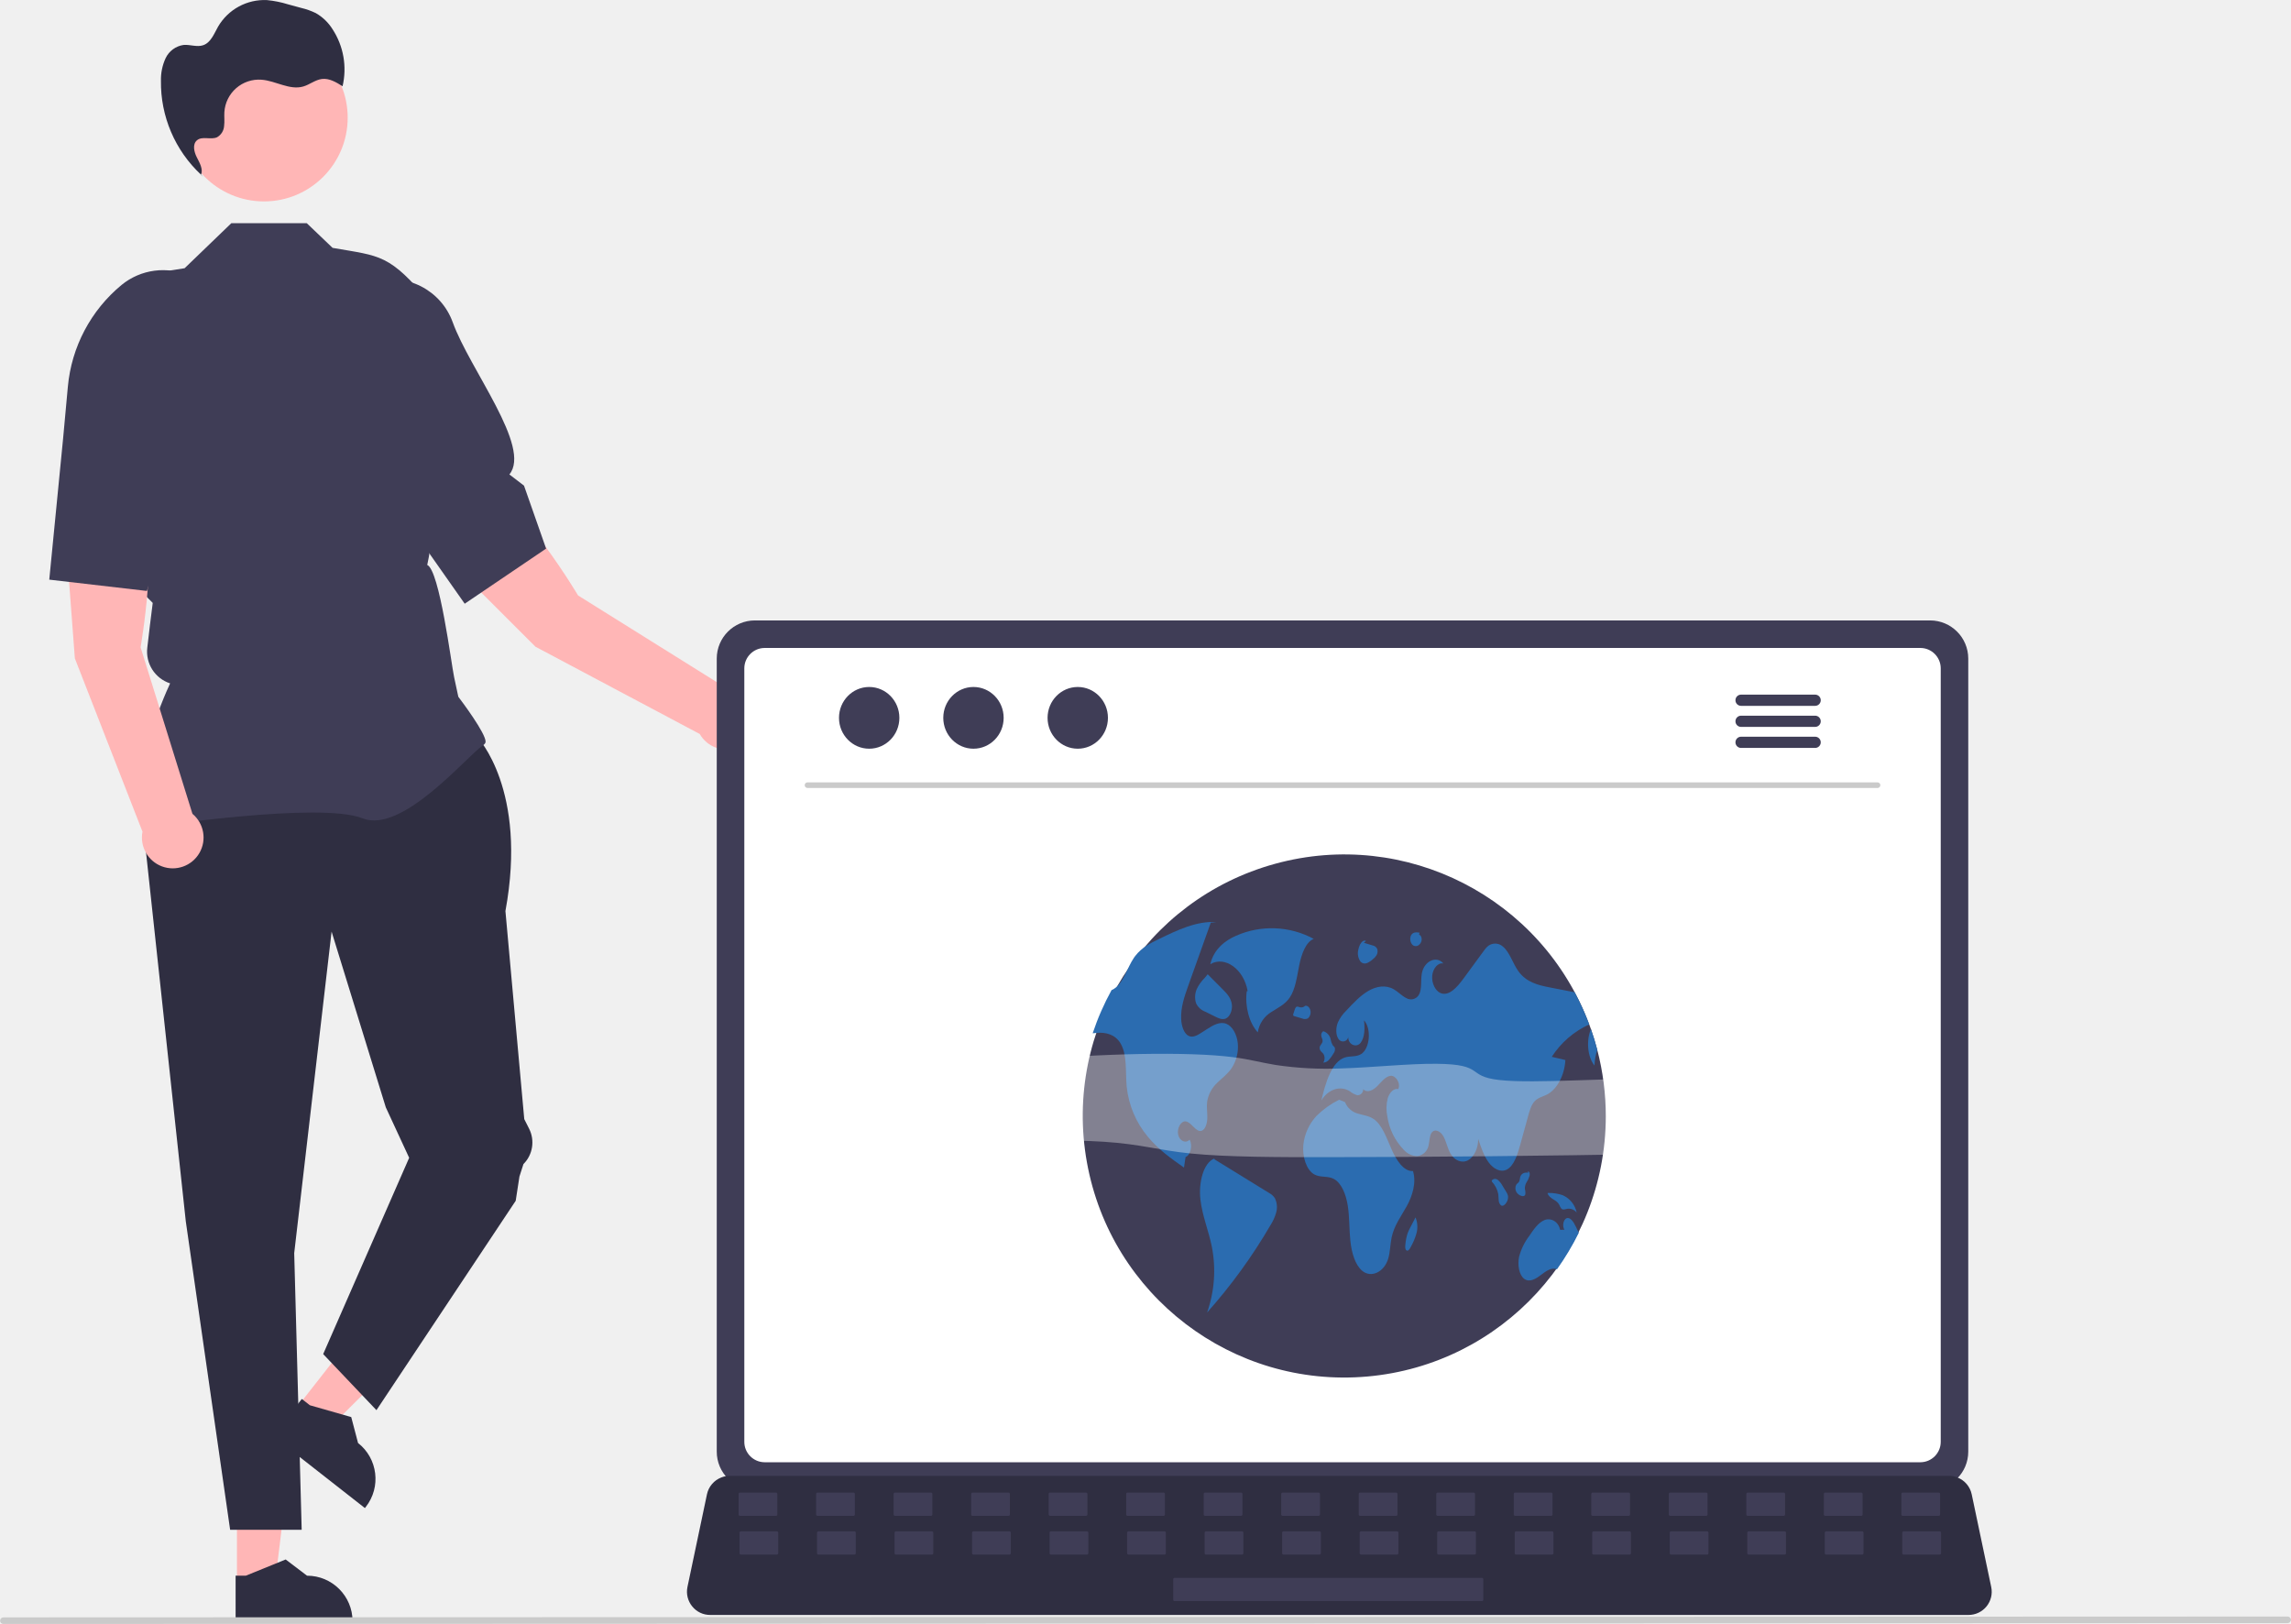
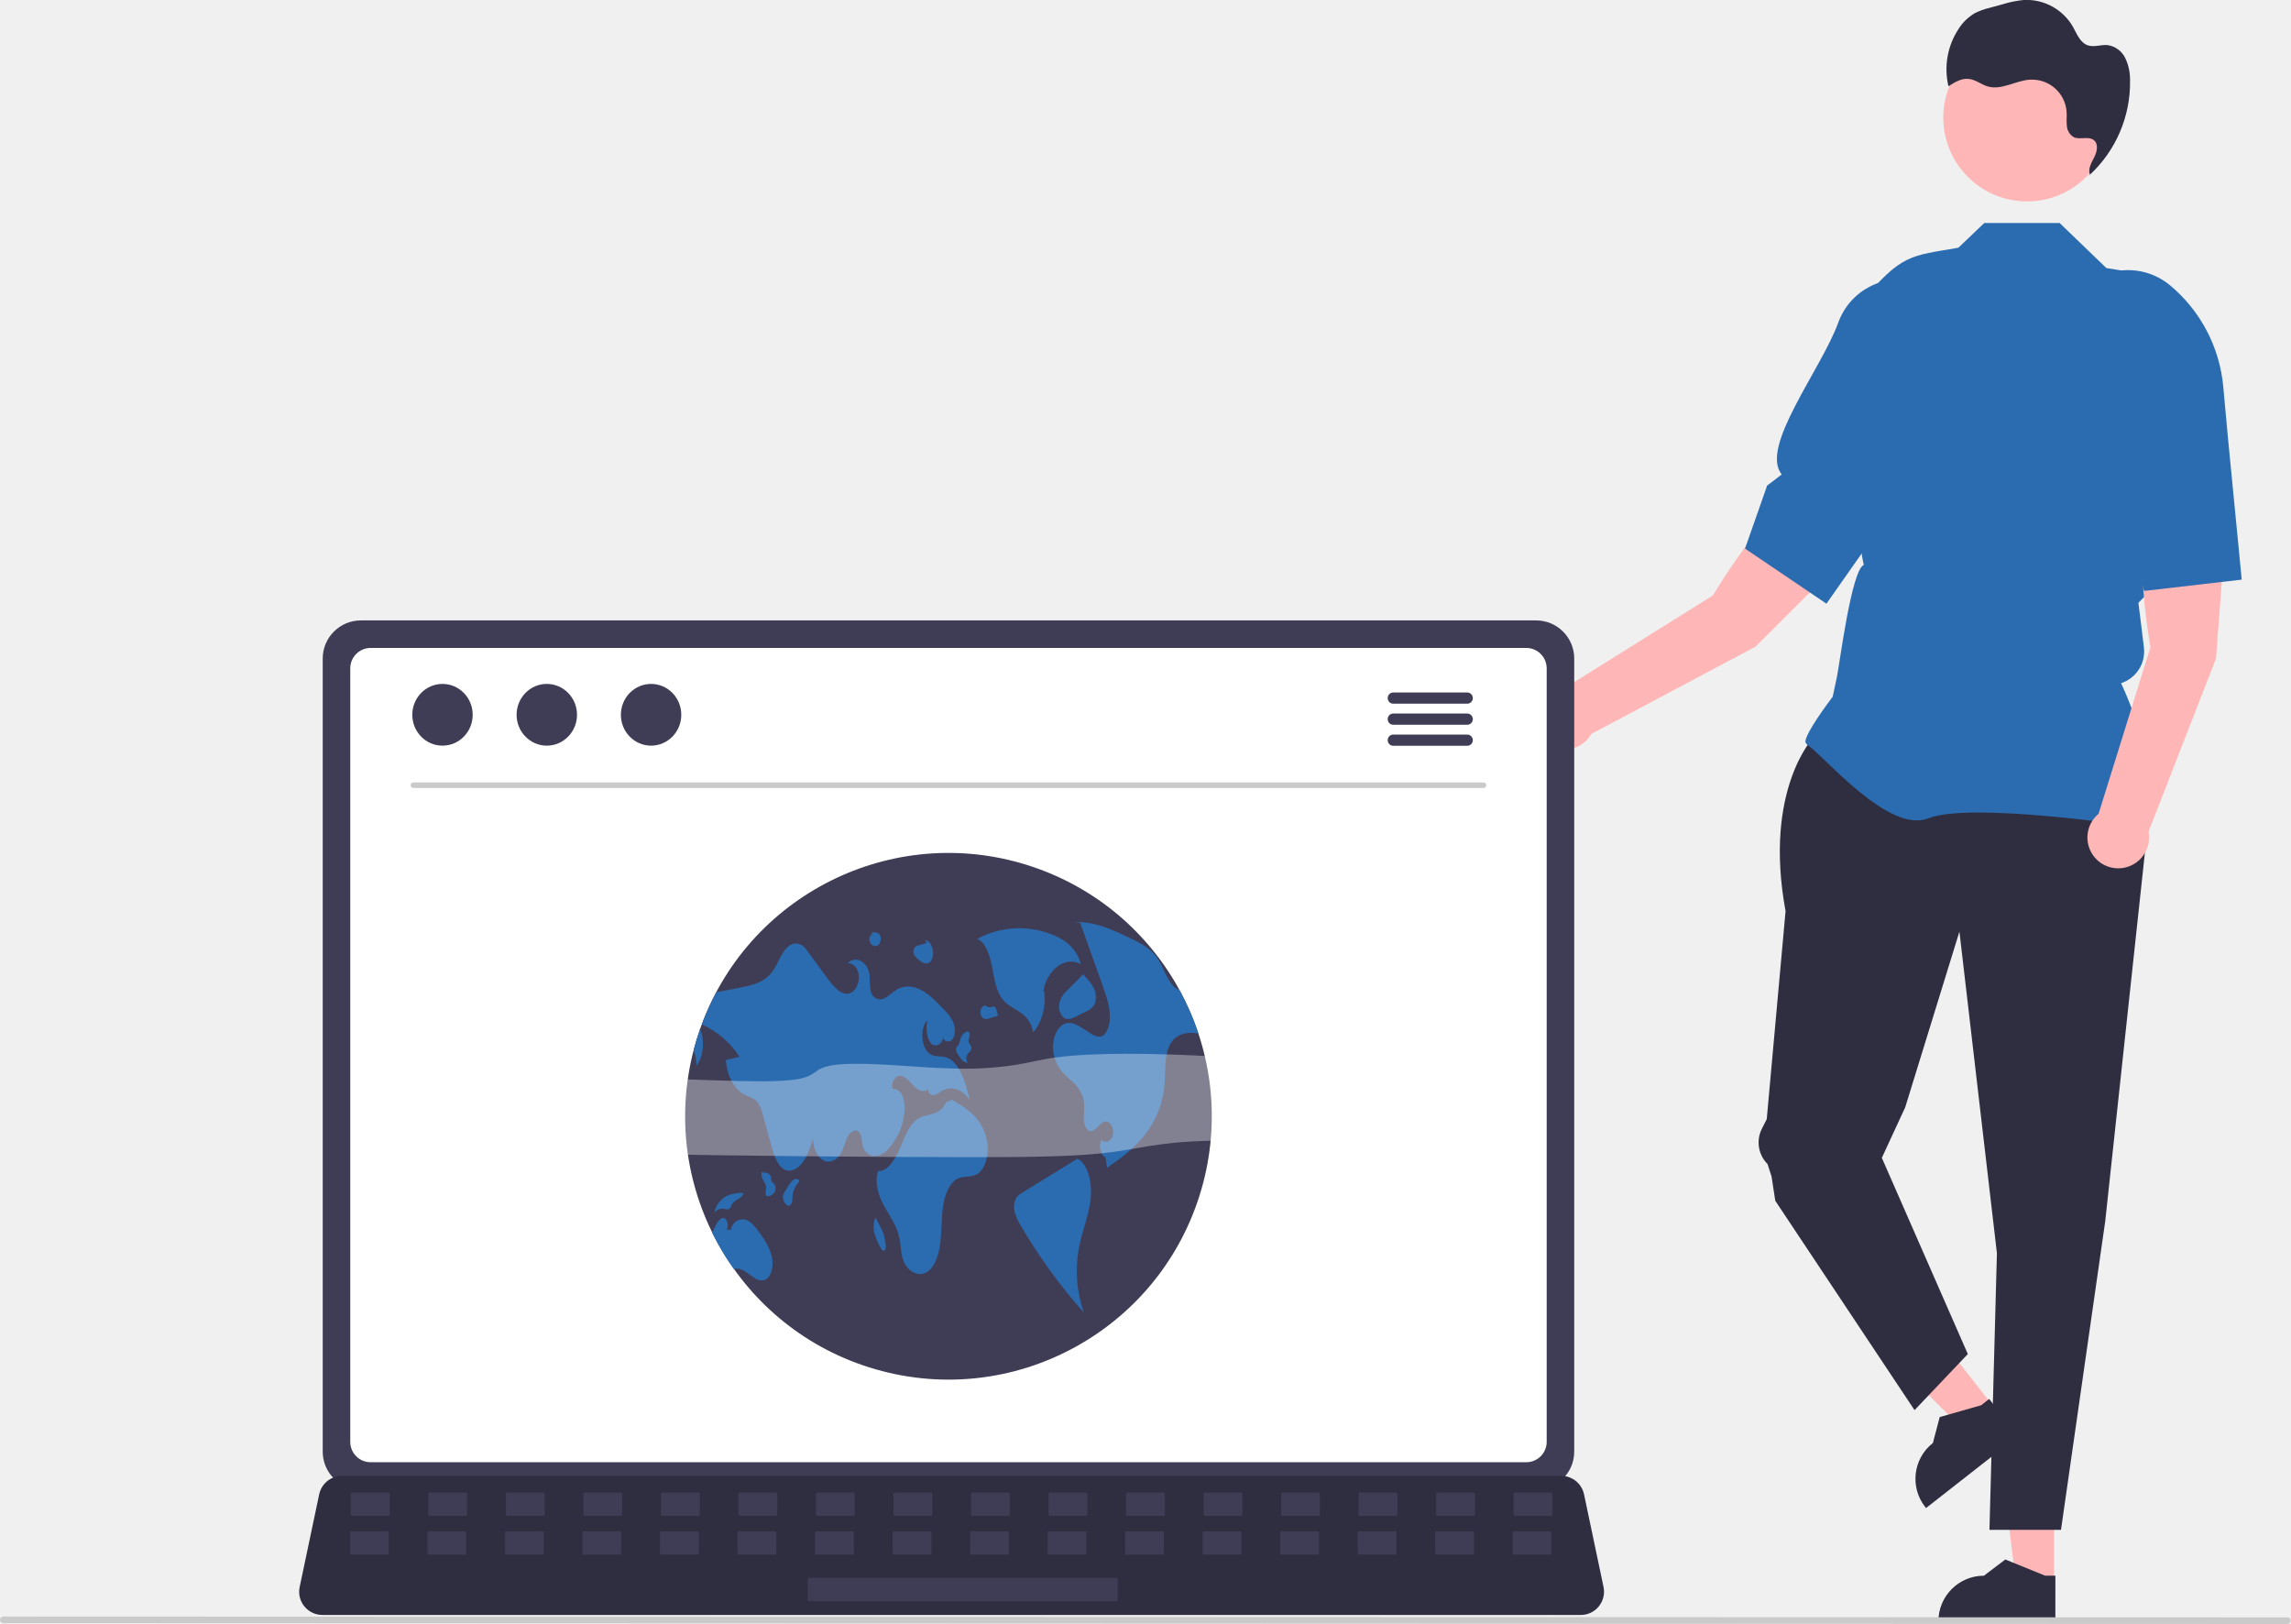
- <svg xmlns="http://www.w3.org/2000/svg" data-name="Layer 1" width="829.131" height="587.676" viewBox="0 0 829.131 587.676">
-   <polygon points="85.757 572.858 99.518 572.857 106.065 519.775 85.754 519.776 85.757 572.858" fill="#ffb6b6" />
-   <path d="M270.706,743.376l42.319-.002v-.535a16.473,16.473,0,0,0-16.472-16.472h-.001l-7.73-5.865-14.423,5.865-3.694 0Z" transform="translate(-185.4343 -156.1618)" fill="#2f2e41" />
-   <polygon points="107.98 508.635 118.814 517.121 156.702 479.371 140.712 466.846 107.98 508.635" fill="#ffb6b6" />
-   <path d="M284.179,675.8l33.316,26.096.33-.421a16.473,16.473,0,0,0-2.809-23.125l-.001-.001-2.469-9.384L297.575,664.689l-2.908-2.278Z" transform="translate(-185.4343 -156.1618)" fill="#2f2e41" />
-   <path d="M358.205,422.937s18.265,18.941,10.147,62.912l6.815,75.288,1.759,3.485a11.051,11.051,0,0,1-2.052,12.793l0,0-1.449,4.493-1.353,8.794-50.397,75.765-19.279-20.294,31.118-71.029L325.058,556.878l-19.618-63.588L291.911,609.642l2.706,100.118h-25.895L252.676,598.142,235.764,441.201l8.797-18.265Z" transform="translate(-185.4343 -156.1618)" fill="#2f2e41" />
-   <path d="M239.981,455.482l-.185-.259c-9.856-13.799,4.968-46.958,7.203-51.765h0a12.068,12.068,0,0,1-8.26-12.889l.964-8.193,1.005-8.036-7.197-7.197-.02-.179-4.142-36.242-6.022-24.072a52.848,52.848,0,0,1,15-51.216l13.921-2.21,16.918-16.301h27.282l9.354,8.937c17.463,3.063,20.463,2.063,35.463,20.063l-6.816,55.962-1.7,7.699.005,10.442,4.323,4.804a14.95,14.95,0,0,1,3.546,12.932l-.568,2.842h0c4.458,1.911,8.713,35.866,9.729,40.608l1.518,7.085c1.299,1.714,9.873,13.146,9.873,16.271,0,.469-.346.923-1.09,1.426-5.843,3.956-29.137,32.023-43.431,26.303-15.225-6.088-75.747,3.045-76.357,3.138Z" transform="translate(-185.4343 -156.1618)" fill="#3f3d56" />
-   <path d="M236.316,390.407s7.006-39.595-.052-54.485l-28,2,4.261,56.487,24.477,62.717a11.154,11.154,0,1,0,18.078-6.463Z" transform="translate(-185.4343 -156.1618)" fill="#ffb6b6" />
-   <path d="M208.264,314.922l1.733-18.871a54.107,54.107,0,0,1,19.403-36.752l0,0a23.687,23.687,0,0,1,24.787-3.272h0a23.631,23.631,0,0,1,12.205,29.866c-6.472,16.972-4.135,34.921-16.753,37.109l1.371,6.522-12.407,40.49-35.338-4.094Z" transform="translate(-185.4343 -156.1618)" fill="#3f3d56" />
-   <path d="M394.641,371.641s-20.509-34.586-35.571-41.272L339.147,350.145l40.067,40.044,59.456,31.584a11.154,11.154,0,1,0,9.491-16.689Z" transform="translate(-185.4343 -156.1618)" fill="#ffb6b6" />
-   <path d="M324.148,332.708l-10.993-15.437a54.107,54.107,0,0,1-9.258-40.515l0,0a23.687,23.687,0,0,1,16.658-18.645h0a23.631,23.631,0,0,1,28.729,14.683c6.162,17.087,28.639,45.17,20.499,55.058l5.293,4.051,7.999,22.787L353.616,374.632Z" transform="translate(-185.4343 -156.1618)" fill="#3f3d56" />
-   <circle cx="95.531" cy="42.587" r="30.299" fill="#ffb6b6" />
-   <path d="M258.977,220.105c-.264-.232-.514-.48-.773-.718-.009.024-.011.05-.021.074Z" transform="translate(-185.4343 -156.1618)" fill="#2f2e41" />
-   <path d="M305.795,166.753a17.182,17.182,0,0,0-6.067-5.85,25.38,25.38,0,0,0-5.304-1.879l-4.795-1.308a38.013,38.013,0,0,0-7.544-1.519,19.418,19.418,0,0,0-17.737,9.623c-1.449,2.57-2.611,5.772-5.407,6.712-2.255.758-4.714-.311-7.084-.104a8.53,8.53,0,0,0-6.476,4.77,18.38,18.38,0,0,0-1.699,8.141,45.619,45.619,0,0,0,14.522,34.048c.782-2.061-.506-4.287-1.524-6.259-1.03-1.995-1.667-4.777.059-6.214,1.92-1.599,4.996-.048,7.267-1.091a5.073,5.073,0,0,0,2.536-4.077c.22-1.657-.01-3.341.094-5.009a12.542,12.542,0,0,1,13.412-11.73c5.168.369,10.184,3.901,15.158,2.448,2.335-.682,4.326-2.418,6.741-2.711,2.674-.324,5.19,1.186,7.461,2.635A26.596,26.596,0,0,0,305.795,166.753Z" transform="translate(-185.4343 -156.1618)" fill="#2f2e41" />
-   <path d="M410.834,726.353l-7.71-12.39-1.54,7.08c-.27,1.24-.54,2.5-.79,3.75-2.19-1.87-4.52-3.6-6.8-5.26q-10.5-7.62-20.99-15.26l2.19,12.7c1.35,7.82,2.76,15.8,6.1,22.95.37.81.77,1.61,1.2,2.39h32.54a10.487,10.487,0,0,0,.54-2.24.775.775,0,0,0,.01-.15C416.094,735.073,413.414,730.503,410.834,726.353Z" transform="translate(-185.4343 -156.1618)" fill="#f0f0f0" />
-   <path d="M974.916,712.972l-13.985-22.474-2.793,12.842c-.49,2.249-.98,4.535-1.433,6.802-3.972-3.392-8.199-6.53-12.334-9.541q-19.046-13.822-38.074-27.68l3.972,23.036c2.449,14.185,5.007,28.659,11.065,41.628.671,1.469,1.397,2.921,2.177,4.335h59.024a19.024,19.024,0,0,0,.98-4.063,1.405,1.405,0,0,0,.018-.272C984.458,728.789,979.596,720.5,974.916,712.972Z" transform="translate(-185.4343 -156.1618)" fill="#f0f0f0" />
-   <path d="M1013.375,743.531l-826.75.307a1.191,1.191,0,0,1,0-2.381l826.75-.307a1.191,1.191,0,0,1,0,2.381Z" transform="translate(-185.4343 -156.1618)" fill="#cacaca" />
-   <path d="M444.832,394.459V681.483A13.806,13.806,0,0,0,458.627,695.278h425.34a13.806,13.806,0,0,0,13.795-13.795V394.459A13.812,13.812,0,0,0,883.967,380.68H458.627A13.812,13.812,0,0,0,444.832,394.459Z" transform="translate(-185.4343 -156.1618)" fill="#3f3d56" />
-   <path d="M454.81,398.031v279.912a7.385,7.385,0,0,0,7.373,7.373H880.426a7.385,7.385,0,0,0,7.373-7.373v-279.912a7.389,7.389,0,0,0-7.373-7.388H462.183A7.389,7.389,0,0,0,454.81,398.031Z" transform="translate(-185.4343 -156.1618)" fill="#fff" />
-   <path d="M435.937,737.461a8.272,8.272,0,0,0,6.509,3.114h455.439a8.381,8.381,0,0,0,8.192-10.1l-7.07-33.581a8.396,8.396,0,0,0-5.218-6.088,8.121,8.121,0,0,0-2.974-.561H449.487a8.12,8.12,0,0,0-2.974.561,8.395,8.395,0,0,0-5.218,6.088l-7.07,33.581A8.374,8.374,0,0,0,435.937,737.461Z" transform="translate(-185.4343 -156.1618)" fill="#2f2e41" />
-   <rect x="873.553" y="696.293" width="14.027" height="8.416" rx="0.488" transform="translate(1575.698 1244.84) rotate(-180)" fill="#3f3d56" />
-   <rect x="845.498" y="696.293" width="14.027" height="8.416" rx="0.488" transform="translate(1519.589 1244.84) rotate(-180)" fill="#3f3d56" />
-   <rect x="817.443" y="696.293" width="14.027" height="8.416" rx="0.488" transform="translate(1463.48 1244.84) rotate(-180)" fill="#3f3d56" />
-   <rect x="789.389" y="696.293" width="14.027" height="8.416" rx="0.488" transform="translate(1407.37 1244.84) rotate(-180)" fill="#3f3d56" />
-   <rect x="761.334" y="696.293" width="14.027" height="8.416" rx="0.488" transform="translate(1351.261 1244.84) rotate(-180)" fill="#3f3d56" />
-   <rect x="733.279" y="696.293" width="14.027" height="8.416" rx="0.488" transform="translate(1295.152 1244.84) rotate(-180)" fill="#3f3d56" />
-   <rect x="705.225" y="696.293" width="14.027" height="8.416" rx="0.488" transform="translate(1239.043 1244.84) rotate(-180)" fill="#3f3d56" />
-   <rect x="677.17" y="696.293" width="14.027" height="8.416" rx="0.488" transform="translate(1182.933 1244.84) rotate(-180)" fill="#3f3d56" />
-   <rect x="649.115" y="696.293" width="14.027" height="8.416" rx="0.488" transform="translate(1126.824 1244.84) rotate(-180)" fill="#3f3d56" />
-   <rect x="621.061" y="696.293" width="14.027" height="8.416" rx="0.488" transform="translate(1070.715 1244.84) rotate(-180)" fill="#3f3d56" />
-   <rect x="593.006" y="696.293" width="14.027" height="8.416" rx="0.488" transform="translate(1014.605 1244.84) rotate(-180)" fill="#3f3d56" />
-   <rect x="564.952" y="696.293" width="14.027" height="8.416" rx="0.488" transform="translate(958.4961 1244.84) rotate(-180)" fill="#3f3d56" />
-   <rect x="536.897" y="696.293" width="14.027" height="8.416" rx="0.488" transform="translate(902.3868 1244.84) rotate(-180)" fill="#3f3d56" />
-   <rect x="508.842" y="696.293" width="14.027" height="8.416" rx="0.488" transform="translate(846.2776 1244.84) rotate(-180)" fill="#3f3d56" />
-   <rect x="480.788" y="696.293" width="14.027" height="8.416" rx="0.488" transform="translate(790.1683 1244.84) rotate(-180)" fill="#3f3d56" />
-   <rect x="452.733" y="696.293" width="14.027" height="8.416" rx="0.488" transform="translate(734.059 1244.84) rotate(-180)" fill="#3f3d56" />
-   <rect x="873.884" y="710.32" width="14.027" height="8.416" rx="0.488" transform="translate(1576.361 1272.894) rotate(-180)" fill="#3f3d56" />
-   <rect x="845.829" y="710.32" width="14.027" height="8.416" rx="0.488" transform="translate(1520.252 1272.894) rotate(-180)" fill="#3f3d56" />
-   <rect x="817.775" y="710.32" width="14.027" height="8.416" rx="0.488" transform="translate(1464.143 1272.894) rotate(-180)" fill="#3f3d56" />
-   <rect x="789.72" y="710.32" width="14.027" height="8.416" rx="0.488" transform="translate(1408.033 1272.894) rotate(-180)" fill="#3f3d56" />
-   <rect x="761.666" y="710.32" width="14.027" height="8.416" rx="0.488" transform="translate(1351.924 1272.894) rotate(-180)" fill="#3f3d56" />
-   <rect x="733.611" y="710.32" width="14.027" height="8.416" rx="0.488" transform="translate(1295.815 1272.894) rotate(-180)" fill="#3f3d56" />
-   <rect x="705.556" y="710.32" width="14.027" height="8.416" rx="0.488" transform="translate(1239.706 1272.894) rotate(-180)" fill="#3f3d56" />
-   <rect x="677.502" y="710.32" width="14.027" height="8.416" rx="0.488" transform="translate(1183.596 1272.894) rotate(-180)" fill="#3f3d56" />
-   <rect x="649.447" y="710.32" width="14.027" height="8.416" rx="0.488" transform="translate(1127.487 1272.894) rotate(-180)" fill="#3f3d56" />
-   <rect x="621.392" y="710.32" width="14.027" height="8.416" rx="0.488" transform="translate(1071.378 1272.894) rotate(-180)" fill="#3f3d56" />
-   <rect x="593.338" y="710.32" width="14.027" height="8.416" rx="0.488" transform="translate(1015.268 1272.894) rotate(-180)" fill="#3f3d56" />
-   <rect x="565.283" y="710.32" width="14.027" height="8.416" rx="0.488" transform="translate(959.1591 1272.894) rotate(-180)" fill="#3f3d56" />
-   <rect x="537.228" y="710.32" width="14.027" height="8.416" rx="0.488" transform="translate(903.0498 1272.894) rotate(-180)" fill="#3f3d56" />
-   <rect x="509.174" y="710.32" width="14.027" height="8.416" rx="0.488" transform="translate(846.9406 1272.894) rotate(-180)" fill="#3f3d56" />
-   <rect x="481.119" y="710.32" width="14.027" height="8.416" rx="0.488" transform="translate(790.8313 1272.894) rotate(-180)" fill="#3f3d56" />
-   <rect x="453.065" y="710.32" width="14.027" height="8.416" rx="0.488" transform="translate(734.722 1272.894) rotate(-180)" fill="#3f3d56" />
-   <rect x="610.031" y="727.153" width="112.219" height="8.416" rx="0.488" transform="translate(1146.845 1306.56) rotate(-180)" fill="#3f3d56" />
-   <path d="M766.585,560.202a94.642,94.642,0,1,1-5.992-33.327c.206.556.408,1.112.603,1.673v.005q1.31,3.7,2.308,7.538A95.286,95.286,0,0,1,766.585,560.202Z" transform="translate(-185.4343 -156.1618)" fill="#3f3d56" />
-   <path d="M660.88,495.918a31.968,31.968,0,0,0-28.065-1.148c-3.924,1.708-8.056,4.771-9.365,10.303,5.294-3.124,12.148,1.812,13.51,9.732l-.318.088c-.72,5.485.887,11.457,3.997,14.859a10.451,10.451,0,0,1,5.016-7.44c2.285-1.502,4.813-2.593,6.557-5.175,2.068-3.061,2.593-7.534,3.414-11.615S658.005,497.055,660.88,495.918Z" transform="translate(-185.4343 -156.1618)" fill="#2b6cb0" />
-   <path d="M631.245,542.596c-1.466,2.202-3.425,3.584-5.182,5.304a11.93,11.93,0,0,0-3.769,7.045c-.222,1.916.122,3.864.074,5.802-.048,1.937-.693,4.118-2.011,4.6-2.08.752-3.668-3.112-5.807-3.382-1.699-.212-3.229,2.461-2.737,4.78s2.805,3.345,4.134,1.831c1.202,2.017.355,5.675-1.45,6.294-.191,1.27-.381,2.536-.566,3.806-4.563-3.192-9.173-6.437-13.053-11.111a33.725,33.725,0,0,1-7.686-18.167c-.503-5.373.243-11.518-2.223-15.652-1.974-3.308-5.362-4.039-8.411-3.832-.556.037-1.117.101-1.673.169a94.237,94.237,0,0,1,6.823-15.615,6.685,6.685,0,0,0,1.71-1.064c2.837-2.408,4.097-7.284,6.4-10.655q.222-.326.461-.635c2.356-3.075,5.51-4.658,8.559-6.13,6.749-3.277,13.694-6.595,20.819-6.14l-2.027.196q-3.549,9.941-7.104,19.882-.54,1.524-1.09,3.054c-1.345,3.769-2.731,7.781-2.525,12,.122,2.498.99,5.166,2.641,6.024,1.54.794,3.224-.18,4.711-1.143.63-.402,1.255-.805,1.884-1.212,2.26-1.456,4.764-2.948,7.151-1.974,2.186.889,3.801,3.859,4.108,7.061A14.117,14.117,0,0,1,631.245,542.596Z" transform="translate(-185.4343 -156.1618)" fill="#2b6cb0" />
-   <path d="M644.688,587.842q-9.902-6.097-19.804-12.193l.112-.289c-4.104,1.563-5.808,8.859-5.13,14.825s2.978,11.3,4.14,17.113a45.425,45.425,0,0,1-1.713,23.835A195.205,195.205,0,0,0,645.224,599.536a16.905,16.905,0,0,0,2.074-4.599,7.317,7.317,0,0,0-.485-5.204A5.794,5.794,0,0,0,644.688,587.842Z" transform="translate(-185.4343 -156.1618)" fill="#2b6cb0" />
-   <path d="M618.634,513.897a7.299,7.299,0,0,0-.335,5.308,5.884,5.884,0,0,0,3.287,3.045l3.648,1.808c1.213.601,2.521,1.209,3.758.714,1.492-.597,2.527-2.936,2.259-5.107-.285-2.311-1.741-3.9-3.088-5.254q-2.828-2.841-5.655-5.683l-1.062,1.301A14.189,14.189,0,0,0,618.634,513.897Z" transform="translate(-185.4343 -156.1618)" fill="#2b6cb0" />
-   <path d="M747.031,538.6q2.461.58,4.923,1.159c-.286,5.542-3.033,10.671-6.717,12.529-1.535.773-3.245,1.059-4.515,2.504-1.149,1.313-1.731,3.356-2.266,5.309q-1.405,5.113-2.811,10.227c-1.006,3.674-2.297,7.755-4.912,9.078-2.244,1.138-4.812-.254-6.537-2.589-1.726-2.334-2.779-5.473-3.801-8.533.064,3.335-1.487,6.606-3.684,7.765-2.202,1.159-4.881.111-6.352-2.477-1.059-1.858-1.498-4.309-2.536-6.193-1.037-1.884-3.213-2.964-4.346-1.196-.746,1.175-.651,2.975-1.022,4.468a4.851,4.851,0,0,1-4.055,3.901,6.761,6.761,0,0,1-4.854-2.218,21.988,21.988,0,0,1-6.029-12.159,14.505,14.505,0,0,1,.169-6.648c.651-2.059,2.223-3.647,3.785-3.255,1.027-2.17-1-5.05-2.827-4.796-1.832.254-3.266,2.218-4.769,3.727-1.498,1.509-3.594,2.604-5.103,1.106a2.07,2.07,0,0,1-2.101,2.197,7.506,7.506,0,0,1-2.737-1.45c-3.457-2.154-7.845-.725-10.301,3.351,1.535-6.532,3.785-14.027,8.501-15.562,1.927-.63,4.028-.111,5.849-1.202,3.224-1.932,3.875-9.232,1.09-12.243.355,2.848.286,6.172-1.217,8.12-1.503,1.948-4.658.677-4.468-2.202a1.929,1.929,0,0,1-3.589.762c-1-1.524-.916-4.018-.206-5.838a13.752,13.752,0,0,1,3.086-4.383c2.514-2.694,5.066-5.42,7.977-7.114,2.917-1.694,6.283-2.265,9.205-.582,1.54.889,2.896,2.371,4.468,3.155a3.311,3.311,0,0,0,4.611-1.154c1.17-2.054.619-5.103,1.053-7.67.778-4.536,5.314-6.659,7.829-3.663-1.879-.482-3.822,1.742-4.055,4.436-.238,2.694,1.122,5.415,2.943,6.23,3.06,1.355,6.056-2.054,8.369-5.209q3.621-4.955,7.252-9.904a11.969,11.969,0,0,1,1.297-1.577,4.173,4.173,0,0,1,5.701-.116c2.446,1.996,3.594,6.087,5.6,8.903,2.911,4.092,7.268,5.087,11.322,5.881q4.534.881,9.073,1.773a94.005,94.005,0,0,1,5.267,11.63A31.875,31.875,0,0,0,747.031,538.6Z" transform="translate(-185.4343 -156.1618)" fill="#2b6cb0" />
-   <path d="M763.504,536.091a19.079,19.079,0,0,0-1.006,5.669c-2.594-3.165-3.007-9.099-1.302-13.207Q762.506,532.253,763.504,536.091Z" transform="translate(-185.4343 -156.1618)" fill="#2b6cb0" />
-   <path d="M756.803,602.289a94.895,94.895,0,0,1-7.887,13.196c-1.906-.815-3.954.64-5.738,2.006-1.863,1.429-4.102,2.821-6.013,1.519-1.953-1.334-2.583-5.066-1.964-8.025a21.382,21.382,0,0,1,3.663-7.538c1.588-2.371,3.287-4.833,5.494-5.754,2.213-.921,5.055.381,5.701,3.525l1.567-.053c-.879-1.207-.418-3.705.762-4.145,1.36-.513,2.541,1.355,3.345,3.007C756.093,600.775,756.459,601.527,756.803,602.289Z" transform="translate(-185.4343 -156.1618)" fill="#2b6cb0" />
-   <path d="M696.794,579.931c-3.368.212-6.035-3.934-7.808-8.013s-3.39-8.743-6.429-10.819c-1.736-1.186-3.716-1.349-5.599-1.924a6.933,6.933,0,0,1-4.755-4.186l-2.136-.863a32.084,32.084,0,0,0-8.111,5.783,18.128,18.128,0,0,0-4.833,10.566c-.408,4.276,1.099,9.044,3.915,10.651,2.225,1.269,4.815.469,7.069,1.631,2.816,1.452,4.487,5.669,5.12,9.833s.472,8.491.925,12.703,1.701,8.593,4.283,10.751c3.231,2.701,7.973.457,9.423-4.46.711-2.411.687-5.132,1.219-7.636.937-4.408,3.464-7.679,5.469-11.295S698.128,584.127,696.794,579.931Z" transform="translate(-185.4343 -156.1618)" fill="#2b6cb0" />
-   <path d="M663.516,536.614a8.989,8.989,0,0,1,.877.931,3.059,3.059,0,0,1-.054,3.159,2.939,2.939,0,0,0,2.104-1.07,13.528,13.528,0,0,0,1.614-2.273,2.477,2.477,0,0,0,.476-1.983c-.159-.454-.535-.648-.799-.989a6.722,6.722,0,0,1-.738-2.144,3.866,3.866,0,0,0-2.802-2.953l.169.032a1.601,1.601,0,0,0-.75,1.705c.102.661.527,1.209.484,1.883-.061.969-1.029,1.423-1.089,2.392A1.849,1.849,0,0,0,663.516,536.614Z" transform="translate(-185.4343 -156.1618)" fill="#2b6cb0" />
-   <path d="M657.745,520.152l.015-.003a2.697,2.697,0,0,0,.287-.306Z" transform="translate(-185.4343 -156.1618)" fill="#2b6cb0" />
-   <path d="M658.755,524.699a2.937,2.937,0,0,0,.914-2.911c-.245-1.102-1.111-1.842-1.909-1.639a1.946,1.946,0,0,1-1.809.533c-.494-.127-1.036-.455-1.464-.082a2.217,2.217,0,0,0-.499.974q-.238.73-.476,1.46a.921.921,0,0,0-.056.553.469.469,0,0,0,.359.286q1.427.421,2.853.841A2.458,2.458,0,0,0,658.755,524.699Z" transform="translate(-185.4343 -156.1618)" fill="#2b6cb0" />
-   <path d="M730.555,587.478q-.659-1.08-1.319-2.159a7.214,7.214,0,0,0-1.738-2.182,1.54,1.54,0,0,0-2.192.22l.054.411a9.285,9.285,0,0,1,2.317,4.52c.1.736.065,1.497.153,2.236a2.607,2.607,0,0,0,.815,1.823c.692.462,1.505-.219,1.998-1.051a3.62,3.62,0,0,0,.561-2.305A4.041,4.041,0,0,0,730.555,587.478Z" transform="translate(-185.4343 -156.1618)" fill="#2b6cb0" />
-   <path d="M737.452,588.414a4.984,4.984,0,0,0-.161-2.01,4.411,4.411,0,0,1,.671-2.501,8.13,8.13,0,0,0,1.046-2.293,1.918,1.918,0,0,0-.05-1.123c-.146-.327-.498-.476-.7-.217l.433.279a3.94,3.94,0,0,0-1.756.085,2.173,2.173,0,0,0-1.331,1.5,9.282,9.282,0,0,1-.349,1.556c-.258.53-.758.707-1.072,1.173a2.804,2.804,0,0,0,.044,2.663,3.109,3.109,0,0,0,1.759,1.383C736.514,589.099,737.21,589.109,737.452,588.414Z" transform="translate(-185.4343 -156.1618)" fill="#2b6cb0" />
-   <path d="M749.734,592.12a6.042,6.042,0,0,0,.761,1.397c.588.592,1.387.228,2.1.084a3.632,3.632,0,0,1,3.455,1.386,8.793,8.793,0,0,0-5.057-6.31,14.857,14.857,0,0,0-5.201-.813l-.302.077C746.259,590.182,748.676,590.131,749.734,592.12Z" transform="translate(-185.4343 -156.1618)" fill="#2b6cb0" />
-   <path d="M697.716,596.702l.004.01.088-.169Z" transform="translate(-185.4343 -156.1618)" fill="#2b6cb0" />
-   <path d="M695.852,600.309a16.555,16.555,0,0,0-1.045,2.296,19.986,19.986,0,0,0-.758,3.929c-.095.757-.124,1.724.351,2.093a.673.673,0,0,0,.88-.12,3.482,3.482,0,0,0,.638-.949,21.852,21.852,0,0,0,2.154-5.113,8.897,8.897,0,0,0-.353-5.734Q696.786,598.511,695.852,600.309Z" transform="translate(-185.4343 -156.1618)" fill="#2b6cb0" />
-   <path d="M677.878,504.227a2.121,2.121,0,0,0,2.286.446,7.548,7.548,0,0,0,2.151-1.421,5.061,5.061,0,0,0,1.304-1.422,2.885,2.885,0,0,0,.267-2.198,2.232,2.232,0,0,0-1.701-1.346q-1.583-.47-3.167-.939l.764-.688c-.786-.422-1.655.361-2.146,1.33a7.159,7.159,0,0,0-.651,2.005A5.148,5.148,0,0,0,677.878,504.227Z" transform="translate(-185.4343 -156.1618)" fill="#2b6cb0" />
-   <path d="M696.516,497.97a1.744,1.744,0,0,0,2.377.193,2.657,2.657,0,0,0,1.051-1.893c.075-.83-.336-1.753-.922-1.825l.134-.777c-1.13-.204-2.52-.245-3.125,1.127A3.221,3.221,0,0,0,696.516,497.97Z" transform="translate(-185.4343 -156.1618)" fill="#2b6cb0" />
-   <path d="M864.966,441.316H477.643a1.016,1.016,0,0,1,0-2.031H864.966a1.016,1.016,0,0,1,0,2.031Z" transform="translate(-185.4343 -156.1618)" fill="#cacaca" />
-   <ellipse cx="314.564" cy="259.771" rx="10.925" ry="11.169" fill="#3f3d56" />
-   <ellipse cx="352.306" cy="259.771" rx="10.925" ry="11.169" fill="#3f3d56" />
-   <ellipse cx="390.048" cy="259.771" rx="10.925" ry="11.169" fill="#3f3d56" />
-   <path d="M842.349,407.532h-26.81a2.03,2.03,0,0,0,0,4.06h26.81a2.03,2.03,0,0,0,0-4.06Z" transform="translate(-185.4343 -156.1618)" fill="#3f3d56" />
-   <path d="M842.349,415.152h-26.81a2.03,2.03,0,0,0,0,4.06h26.81a2.03,2.03,0,0,0,0-4.06Z" transform="translate(-185.4343 -156.1618)" fill="#3f3d56" />
-   <path d="M842.349,422.762h-26.81a2.03,2.03,0,0,0,0,4.06h26.81a2.03,2.03,0,0,0,0-4.06Z" transform="translate(-185.4343 -156.1618)" fill="#3f3d56" />
-   <g opacity="0.35">
-     <path d="M875.228,564.896c6.234-2.718-6.409-4.3-20.752-4.821s-31.695-.491-40.861-1.971c-8.865-1.431-8.212-3.976-8.958-6.281s-4.154-4.67-17.987-5.182c-17.238-.639-45.664,1.82-58.677.344-12.143-1.377-4.925-5.697-22.632-5.863-10.111-.094-23.137,1.33-34.388,1.674a125.358,125.358,0,0,1-23.861-1.244c-5.484-.898-9.303-2.037-15.475-2.831-16.203-2.083-47.905-1.383-76.199,1.287s-52.548,7.046-66.227,11.381S471.754,559.99,474.941,563.609c2.035,2.311,7.241,4.472,19.87,5.4,23.623,1.737,65.68-1.253,90.09.327,13.605.881,19.64,3.064,31.577,4.259,12.824,1.284,31.597,1.352,50.042,1.321,38.404-.063,77.79-.458,117.953-1.182,16.775-.302,34.352-.695,52.202-2.136s36.056-4.219,39.822-6.825" transform="translate(-185.4343 -156.1618)" fill="#fff" />
+ <svg xmlns="http://www.w3.org/2000/svg" id="Capa_1" data-name="Capa 1" viewBox="0 0 829.12 587.66">
+   <defs>
+     <style>.cls-1{fill:#ffb6b6;}.cls-2{fill:#2f2e41;}.cls-3{fill:#2b6cb0;}.cls-4{fill:#f0f0f0;}.cls-5{fill:#cacaca;}.cls-6{fill:#3f3d56;}.cls-7{fill:#fff;}.cls-8{opacity:0.35;}</style>
+   </defs>
+   <polygon class="cls-1" points="743.37 519.76 723.06 519.76 729.61 572.85 743.37 572.85 743.37 519.76" />
+   <path class="cls-2" d="M743.86,570.21h-3.69l-14.43-5.87L718,570.21h0a16.47,16.47,0,0,0-16.47,16.47v.53h42.32Z" transform="translate(-0.01 -0.01)" />
+   <polygon class="cls-1" points="688.41 466.83 672.42 479.36 710.31 517.11 721.14 508.62 688.41 466.83" />
+   <path class="cls-2" d="M719.9,506.25,717,508.53l-15,4.27-2.47,9.39h0a16.47,16.47,0,0,0-2.81,23.12l.33.42,33.32-26.09Z" transform="translate(-0.01 -0.01)" />
+   <path class="cls-2" d="M770,266.77,778.8,285,761.89,442l-16,111.62H720l2.7-100.12L709.13,337.13l-19.62,63.59L681.05,419l31.12,71L692.89,510.3l-50.4-75.76-1.35-8.79-1.45-4.5h0a11.05,11.05,0,0,1-2.05-12.79L639.4,405l6.81-75.28c-8.11-44,10.15-62.92,10.15-62.92Z" transform="translate(-0.01 -0.01)" />
+   <path class="cls-3" d="M774.27,299.27c-.61-.09-61.13-9.22-76.36-3.14-14.29,5.72-37.58-22.34-43.43-26.3-.74-.5-1.09-1-1.09-1.42,0-3.13,8.58-14.56,9.88-16.28l1.51-7.08c1-4.74,5.27-38.7,9.73-40.61h0l-.57-2.84a15,15,0,0,1,3.55-12.93l4.32-4.81V173.42l-1.7-7.7-6.82-56c15-18,18-17,35.46-20.06l9.36-8.94H745.4l16.92,16.3,13.92,2.21a52.85,52.85,0,0,1,15,51.22l-6,24.07-4.15,36.24,0,.18-7.19,7.2,1,8,1,8.2a12.08,12.08,0,0,1-8.26,12.89h0c2.23,4.8,17.06,38,7.2,51.76l-.19.26Z" transform="translate(-0.01 -0.01)" />
+   <path class="cls-1" d="M759.49,294.5A11.15,11.15,0,1,0,777.56,301L802,238.25l4.26-56.49-28-2c-7.06,14.89,0,54.49,0,54.49Z" transform="translate(-0.01 -0.01)" />
+   <path class="cls-3" d="M811.3,209.76,776,213.85l-12.4-40.49,1.37-6.52c-12.62-2.19-10.28-20.14-16.76-37.11a23.65,23.65,0,0,1,12.21-29.87h0a23.7,23.7,0,0,1,24.79,3.28h0a54.11,54.11,0,0,1,19.4,36.75l1.73,18.87Z" transform="translate(-0.01 -0.01)" />
+   <path class="cls-1" d="M566.4,248.92a11.16,11.16,0,1,0,9.5,16.69L635.35,234,675.42,194,655.5,174.21c-15.07,6.68-35.58,41.27-35.58,41.27Z" transform="translate(-0.01 -0.01)" />
+   <path class="cls-3" d="M661,218.47l-29.46-19.94,8-22.79,5.29-4.05c-8.14-9.89,14.34-38,20.5-55.06A23.64,23.64,0,0,1,694,102h0a23.7,23.7,0,0,1,16.66,18.64h0a54.1,54.1,0,0,1-9.26,40.52l-11,15.44Z" transform="translate(-0.01 -0.01)" />
+   <circle class="cls-1" cx="733.59" cy="42.58" r="30.3" />
+   <path class="cls-2" d="M756.38,63.3s0,0,0-.08c-.26.24-.51.49-.77.72Z" transform="translate(-0.01 -0.01)" />
+   <path class="cls-2" d="M705.16,31.22c2.27-1.45,4.79-3,7.46-2.64,2.41.3,4.41,2,6.74,2.71,5,1.46,10-2.08,15.16-2.44h.11a12.54,12.54,0,0,1,13.3,11.74c.1,1.66-.13,3.35.09,5a5.08,5.08,0,0,0,2.54,4.08c2.27,1,5.35-.51,7.27,1.09,1.72,1.44,1.09,4.22.06,6.22s-2.31,4.19-1.53,6.25a45.56,45.56,0,0,0,14.52-34,18.13,18.13,0,0,0-1.7-8.14,8.47,8.47,0,0,0-6.47-4.77c-2.37-.21-4.83.86-7.09.1-2.79-.94-4-4.14-5.4-6.71A19.41,19.41,0,0,0,732.48,0a37.19,37.19,0,0,0-7.54,1.51l-4.8,1.31a25.52,25.52,0,0,0-5.3,1.88,17.27,17.27,0,0,0-6.07,5.85A26.61,26.61,0,0,0,705.16,31.22Z" transform="translate(-0.01 -0.01)" />
+   <path class="cls-4" d="M599,583.76a.76.76,0,0,0,0,.15,10.61,10.61,0,0,0,.54,2.24h32.54c.43-.78.83-1.58,1.2-2.39,3.34-7.15,4.75-15.13,6.1-23l2.19-12.7-21,15.26c-2.28,1.66-4.61,3.39-6.8,5.26-.25-1.25-.52-2.51-.79-3.75l-1.54-7.08-7.71,12.39C601.15,574.34,598.47,578.91,599,583.76Z" transform="translate(-0.01 -0.01)" />
+   <path class="cls-4" d="M31,581.42a2.46,2.46,0,0,0,0,.28,19.55,19.55,0,0,0,1,4.06h59c.78-1.41,1.51-2.87,2.18-4.34,6.06-13,8.62-27.44,11.07-41.62l4-23q-19,13.86-38.08,27.68c-4.13,3-8.36,6.15-12.33,9.54-.45-2.27-.94-4.55-1.43-6.8l-2.8-12.84-14,22.47C35,564.34,30.11,572.63,31,581.42Z" transform="translate(-0.01 -0.01)" />
+   <path class="cls-5" d="M0,586.18A1.18,1.18,0,0,1,1.19,585l826.75.3a1.2,1.2,0,0,1,0,2.39L1.19,587.37A1.18,1.18,0,0,1,0,586.18Z" transform="translate(-0.01 -0.01)" />
+   <path class="cls-6" d="M555.94,224.52H130.6a13.82,13.82,0,0,0-13.8,13.78v287a13.81,13.81,0,0,0,13.8,13.8H555.94a13.81,13.81,0,0,0,13.79-13.8v-287A13.8,13.8,0,0,0,555.94,224.52Z" transform="translate(-0.01 -0.01)" />
+   <path class="cls-7" d="M552.38,234.48H134.14a7.39,7.39,0,0,0-7.37,7.39V521.78a7.37,7.37,0,0,0,7.37,7.37H552.38a7.39,7.39,0,0,0,7.38-7.37V241.87A7.4,7.4,0,0,0,552.38,234.48Z" transform="translate(-0.01 -0.01)" />
+   <path class="cls-2" d="M580.34,574.31l-7.07-33.58a8.4,8.4,0,0,0-5.22-6.09,8.16,8.16,0,0,0-3-.56H123.75a8.12,8.12,0,0,0-3,.56,8.4,8.4,0,0,0-5.22,6.09l-7.07,33.58a8.21,8.21,0,0,0-.18,1.71,8.38,8.38,0,0,0,8.37,8.39H572.12a8.25,8.25,0,0,0,6.51-3.11A8.38,8.38,0,0,0,580.34,574.31Z" transform="translate(-0.01 -0.01)" />
+   <rect class="cls-6" x="126.98" y="540.12" width="14.03" height="8.42" rx="0.49" />
+   <rect class="cls-6" x="155.03" y="540.12" width="14.03" height="8.42" rx="0.49" />
+   <rect class="cls-6" x="183.09" y="540.12" width="14.03" height="8.42" rx="0.49" />
+   <rect class="cls-6" x="211.14" y="540.12" width="14.03" height="8.42" rx="0.49" />
+   <rect class="cls-6" x="239.2" y="540.12" width="14.03" height="8.42" rx="0.49" />
+   <rect class="cls-6" x="267.25" y="540.12" width="14.03" height="8.42" rx="0.49" />
+   <rect class="cls-6" x="295.31" y="540.12" width="14.03" height="8.42" rx="0.49" />
+   <rect class="cls-6" x="323.36" y="540.12" width="14.03" height="8.42" rx="0.49" />
+   <rect class="cls-6" x="351.42" y="540.12" width="14.03" height="8.42" rx="0.49" />
+   <rect class="cls-6" x="379.47" y="540.12" width="14.03" height="8.42" rx="0.49" />
+   <rect class="cls-6" x="407.53" y="540.12" width="14.03" height="8.42" rx="0.49" />
+   <rect class="cls-6" x="435.58" y="540.12" width="14.03" height="8.42" rx="0.49" />
+   <rect class="cls-6" x="463.64" y="540.12" width="14.03" height="8.42" rx="0.49" />
+   <rect class="cls-6" x="491.69" y="540.12" width="14.03" height="8.42" rx="0.49" />
+   <rect class="cls-6" x="519.74" y="540.12" width="14.03" height="8.42" rx="0.49" />
+   <rect class="cls-6" x="547.8" y="540.12" width="14.03" height="8.42" rx="0.49" />
+   <rect class="cls-6" x="126.65" y="554.15" width="14.03" height="8.42" rx="0.49" />
+   <rect class="cls-6" x="154.7" y="554.15" width="14.03" height="8.42" rx="0.49" />
+   <rect class="cls-6" x="182.76" y="554.15" width="14.03" height="8.42" rx="0.49" />
+   <rect class="cls-6" x="210.81" y="554.15" width="14.03" height="8.42" rx="0.49" />
+   <rect class="cls-6" x="238.87" y="554.15" width="14.03" height="8.42" rx="0.49" />
+   <rect class="cls-6" x="266.92" y="554.15" width="14.03" height="8.42" rx="0.49" />
+   <rect class="cls-6" x="294.98" y="554.15" width="14.03" height="8.42" rx="0.49" />
+   <rect class="cls-6" x="323.03" y="554.15" width="14.03" height="8.42" rx="0.49" />
+   <rect class="cls-6" x="351.09" y="554.15" width="14.03" height="8.42" rx="0.49" />
+   <rect class="cls-6" x="379.14" y="554.15" width="14.03" height="8.42" rx="0.49" />
+   <rect class="cls-6" x="407.19" y="554.15" width="14.03" height="8.42" rx="0.49" />
+   <rect class="cls-6" x="435.25" y="554.15" width="14.03" height="8.42" rx="0.49" />
+   <rect class="cls-6" x="463.3" y="554.15" width="14.03" height="8.42" rx="0.49" />
+   <rect class="cls-6" x="491.36" y="554.15" width="14.03" height="8.42" rx="0.49" />
+   <rect class="cls-6" x="519.41" y="554.15" width="14.03" height="8.42" rx="0.49" />
+   <rect class="cls-6" x="547.47" y="554.15" width="14.03" height="8.42" rx="0.49" />
+   <rect class="cls-6" x="292.31" y="570.98" width="112.22" height="8.42" rx="0.49" />
+   <path class="cls-6" d="M251.06,379.93q1-3.84,2.31-7.54h0l.6-1.68a95.28,95.28,0,1,1-2.91,9.22Z" transform="translate(-0.01 -0.01)" />
+   <path class="cls-3" d="M358.94,349.36c.82,4.08,1.35,8.55,3.41,11.61,1.75,2.59,4.28,3.68,6.56,5.18a10.45,10.45,0,0,1,5,7.44c3.11-3.4,4.71-9.37,4-14.86l-.31-.09c1.36-7.92,8.21-12.85,13.51-9.73-1.31-5.53-5.45-8.59-9.37-10.3a31.92,31.92,0,0,0-28.06,1.15C356.56,340.89,358.12,345.28,358.94,349.36Z" transform="translate(-0.01 -0.01)" />
+   <path class="cls-3" d="M381.16,377.57c.31-3.2,1.92-6.17,4.11-7.06,2.39-1,4.89.52,7.15,2l1.88,1.21c1.49,1,3.18,1.94,4.72,1.15s2.52-3.53,2.64-6c.2-4.22-1.18-8.23-2.53-12-.36-1-.73-2-1.09-3.05q-3.56-9.94-7.1-19.88l-2-.2c7.13-.45,14.07,2.86,20.82,6.14,3,1.47,6.2,3.06,8.56,6.13.16.21.31.42.46.64,2.3,3.37,3.56,8.24,6.4,10.65a6.74,6.74,0,0,0,1.71,1.07,94.15,94.15,0,0,1,6.82,15.61c-.55-.07-1.12-.13-1.67-.17-3.05-.2-6.44.53-8.41,3.83-2.47,4.14-1.72,10.28-2.23,15.66a33.71,33.71,0,0,1-7.68,18.16c-3.88,4.68-8.49,7.92-13.05,11.11l-.57-3.8c-1.81-.62-2.65-4.28-1.45-6.3,1.33,1.52,3.64.49,4.13-1.83s-1-5-2.73-4.78c-2.14.27-3.73,4.14-5.81,3.39-1.32-.49-2-2.67-2-4.6s.29-3.89.07-5.81a11.91,11.91,0,0,0-3.77-7c-1.75-1.72-3.71-3.1-5.18-5.31A14.12,14.12,0,0,1,381.16,377.57Z" transform="translate(-0.01 -0.01)" />
+   <path class="cls-3" d="M367.75,433.57a7.34,7.34,0,0,0-.48,5.21,16.64,16.64,0,0,0,2.07,4.59A195,195,0,0,0,392.27,475a45.35,45.35,0,0,1-1.71-23.83C391.72,445.32,394,440,394.7,434s-1-13.26-5.13-14.82l.11.29-19.8,12.19A5.7,5.7,0,0,0,367.75,433.57Z" transform="translate(-0.01 -0.01)" />
+   <path class="cls-3" d="M393.12,353.87l-1.06-1.3-5.66,5.68a9.08,9.08,0,0,0-3.09,5.25c-.26,2.17.77,4.51,2.26,5.11,1.24.49,2.55-.11,3.76-.71l3.65-1.81a5.93,5.93,0,0,0,3.29-3,7.28,7.28,0,0,0-.34-5.31A14.22,14.22,0,0,0,393.12,353.87Z" transform="translate(-0.01 -0.01)" />
+   <path class="cls-3" d="M254,370.71a94.18,94.18,0,0,1,5.27-11.63l9.07-1.77c4.06-.79,8.41-1.79,11.32-5.88,2-2.82,3.16-6.91,5.61-8.9a4.17,4.17,0,0,1,5.7.11,12.19,12.19,0,0,1,1.29,1.58l7.25,9.9c2.32,3.16,5.31,6.57,8.37,5.21,1.82-.81,3.18-3.53,2.95-6.23s-2.18-4.92-4.06-4.43c2.52-3,7.05-.88,7.83,3.66.43,2.57-.12,5.62,1.05,7.67l.06.09a3.3,3.3,0,0,0,4.55,1.06c1.58-.78,2.93-2.26,4.47-3.15,2.92-1.68,6.29-1.11,9.21.58s5.46,4.42,8,7.12a13.62,13.62,0,0,1,3.09,4.38c.71,1.82.79,4.31-.21,5.84a1.9,1.9,0,0,1-1.46.95,1.93,1.93,0,0,1-2.12-1.72c.19,2.88-3,4.15-4.47,2.21s-1.57-5.28-1.22-8.12c-2.78,3-2.13,10.31,1.09,12.24,1.82,1.09,3.92.57,5.85,1.2,4.72,1.54,7,9,8.5,15.56-2.46-4.07-6.84-5.5-10.3-3.35a7.32,7.32,0,0,1-2.74,1.45h-.16a2.07,2.07,0,0,1-1.94-2.19c-1.51,1.49-3.6.4-5.1-1.11s-2.94-3.47-4.77-3.73-3.85,2.63-2.83,4.8c1.56-.39,3.14,1.2,3.79,3.26a14.47,14.47,0,0,1,.17,6.64,22,22,0,0,1-6,12.16,6.74,6.74,0,0,1-4.86,2.22,4.84,4.84,0,0,1-4.05-3.9c-.37-1.49-.28-3.29-1-4.47-1.13-1.77-3.31-.69-4.35,1.2s-1.47,4.33-2.53,6.19c-1.47,2.59-4.15,3.64-6.36,2.48s-3.74-4.43-3.68-7.77c-1,3.06-2.07,6.2-3.8,8.54s-4.29,3.72-6.54,2.58c-2.61-1.32-3.9-5.4-4.91-9.07q-1.41-5.12-2.81-10.23c-.53-1.95-1.12-4-2.27-5.31s-3-1.73-4.51-2.5c-3.69-1.86-6.43-7-6.72-12.53l4.92-1.16A31.81,31.81,0,0,0,254,370.71Z" transform="translate(-0.01 -0.01)" />
+   <path class="cls-3" d="M253.37,372.39c1.7,4.11,1.29,10-1.3,13.21a19.21,19.21,0,0,0-1-5.67Q252.07,376.09,253.37,372.39Z" transform="translate(-0.01 -0.01)" />
+   <path class="cls-3" d="M258.83,443.87c.81-1.65,2-3.52,3.35-3,1.18.44,1.64,2.94.76,4.15l1.57.05c.64-3.15,3.48-4.45,5.7-3.53s3.9,3.39,5.49,5.76a21.38,21.38,0,0,1,3.67,7.53c.61,3,0,6.69-2,8s-4.15-.09-6-1.52-3.83-2.82-5.74-2a95,95,0,0,1-7.89-13.19C258.11,445.37,258.47,444.61,258.83,443.87Z" transform="translate(-0.01 -0.01)" />
+   <path class="cls-3" d="M320,436.49c2,3.62,4.53,6.89,5.47,11.3.53,2.5.51,5.22,1.22,7.63,1.45,4.92,6.19,7.16,9.42,4.46,2.58-2.16,3.83-6.54,4.28-10.75s.3-8.54.93-12.7,2.3-8.38,5.12-9.83c2.25-1.17,4.84-.37,7.07-1.64,2.81-1.6,4.32-6.37,3.91-10.65a18.1,18.1,0,0,0-4.83-10.56A32.26,32.26,0,0,0,344.5,398l-2.14.87a6.9,6.9,0,0,1-4.75,4.18c-1.89.58-3.87.74-5.6,1.93-3,2.07-4.66,6.74-6.43,10.82s-4.44,8.22-7.81,8C316.44,428,318,432.88,320,436.49Z" transform="translate(-0.01 -0.01)" />
+   <path class="cls-3" d="M351.56,379.14c-.06-1-1-1.42-1.09-2.39,0-.67.38-1.22.48-1.88a1.61,1.61,0,0,0-.75-1.71l.17,0a3.86,3.86,0,0,0-2.8,2.95,6.54,6.54,0,0,1-.74,2.15c-.26.34-.64.53-.8,1a2.47,2.47,0,0,0,.48,2,13.92,13.92,0,0,0,1.61,2.27,2.91,2.91,0,0,0,2.11,1.07,3,3,0,0,1-.06-3.16,9.67,9.67,0,0,1,.88-.93A1.86,1.86,0,0,0,351.56,379.14Z" transform="translate(-0.01 -0.01)" />
+   <path class="cls-3" d="M356.52,363.68a2.81,2.81,0,0,0,.29.31h0Z" transform="translate(-0.01 -0.01)" />
+   <path class="cls-3" d="M357.9,368.55l2.85-.84a.47.47,0,0,0,.36-.29.88.88,0,0,0-.06-.55l-.47-1.46a2.25,2.25,0,0,0-.5-1c-.43-.37-1-.05-1.47.08a1.94,1.94,0,0,1-1.8-.53c-.8-.21-1.67.53-1.91,1.64a2.93,2.93,0,0,0,.91,2.91A2.46,2.46,0,0,0,357.9,368.55Z" transform="translate(-0.01 -0.01)" />
+   <path class="cls-3" d="M283.36,432.83a3.65,3.65,0,0,0,.56,2.3c.5.83,1.31,1.52,2,1.05a2.61,2.61,0,0,0,.82-1.82c.08-.74.05-1.5.15-2.24a9.34,9.34,0,0,1,2.32-4.52l.05-.41,0,0a1.54,1.54,0,0,0-2.17-.2,7.12,7.12,0,0,0-1.74,2.19L284,431.32A3.92,3.92,0,0,0,283.36,432.83Z" transform="translate(-0.01 -0.01)" />
+   <path class="cls-3" d="M278.58,432.75a3.12,3.12,0,0,0,1.76-1.39,2.79,2.79,0,0,0,0-2.66c-.31-.46-.81-.64-1.07-1.17A9.26,9.26,0,0,1,279,426a2.2,2.2,0,0,0-1.33-1.5,3.84,3.84,0,0,0-1.75-.08l.43-.28c-.2-.26-.56-.11-.7.22a1.86,1.86,0,0,0-.05,1.12,8,8,0,0,0,1,2.29,4.34,4.34,0,0,1,.67,2.5,5.06,5.06,0,0,0-.16,2C277.36,433,278.05,432.94,278.58,432.75Z" transform="translate(-0.01 -0.01)" />
+   <path class="cls-3" d="M269.08,431.78l-.31-.08a14.86,14.86,0,0,0-5.2.82,8.77,8.77,0,0,0-5.05,6.3,3.62,3.62,0,0,1,3.45-1.38c.71.14,1.51.51,2.1-.09a5.69,5.69,0,0,0,.76-1.39C265.89,434,268.31,434,269.08,431.78Z" transform="translate(-0.01 -0.01)" />
+   <path class="cls-3" d="M316.76,440.38l.09.17h0Z" transform="translate(-0.01 -0.01)" />
+   <path class="cls-3" d="M316.85,440.55a8.88,8.88,0,0,0-.36,5.73,21.74,21.74,0,0,0,2.16,5.12,3.38,3.38,0,0,0,.64,1,.69.69,0,0,0,.88.12c.47-.37.44-1.34.35-2.1a20.22,20.22,0,0,0-.76-3.93,15.8,15.8,0,0,0-1.05-2.29Z" transform="translate(-0.01 -0.01)" />
+   <path class="cls-3" d="M337.58,343.83a7,7,0,0,0-.65-2c-.49-1-1.36-1.76-2.15-1.33l.77.68-3.17.94a2.26,2.26,0,0,0-1.7,1.35,2.87,2.87,0,0,0,.27,2.2,5.18,5.18,0,0,0,1.3,1.42,7.73,7.73,0,0,0,2.15,1.42,2.12,2.12,0,0,0,2.29-.45A5.15,5.15,0,0,0,337.58,343.83Z" transform="translate(-0.01 -0.01)" />
+   <path class="cls-3" d="M318.53,338.63c-.6-1.37-2-1.33-3.12-1.12l.13.77c-.58.07-1,1-.92,1.83a2.67,2.67,0,0,0,1.05,1.89,1.75,1.75,0,0,0,2.38-.19A3.21,3.21,0,0,0,318.53,338.63Z" transform="translate(-0.01 -0.01)" />
+   <path class="cls-5" d="M148.61,284.16a1,1,0,0,1,1-1H536.92a1,1,0,0,1,1,1,1,1,0,0,1-1,1H149.6A1,1,0,0,1,148.61,284.16Z" transform="translate(-0.01 -0.01)" />
+   <ellipse class="cls-6" cx="235.63" cy="258.66" rx="10.93" ry="11.17" />
+   <ellipse class="cls-6" cx="197.89" cy="258.66" rx="10.93" ry="11.17" />
+   <ellipse class="cls-6" cx="160.14" cy="258.66" rx="10.93" ry="11.17" />
+   <path class="cls-6" d="M502.23,252.59a2,2,0,0,0,2,2.07H531a2,2,0,0,0,0-4.06H504.22A2,2,0,0,0,502.23,252.59Z" transform="translate(-0.01 -0.01)" />
+   <path class="cls-6" d="M502.23,260.21a2,2,0,0,0,2,2.07H531a2,2,0,0,0,0-4.06H504.22A2,2,0,0,0,502.23,260.21Z" transform="translate(-0.01 -0.01)" />
+   <path class="cls-6" d="M502.23,267.82a2,2,0,0,0,2,2.07H531a2,2,0,0,0,0-4.06H504.22A2,2,0,0,0,502.23,267.82Z" transform="translate(-0.01 -0.01)" />
+   <g class="cls-8">
+     <path class="cls-7" d="M138.07,408.61c3.76,2.61,22,5.39,39.82,6.83s35.43,1.83,52.2,2.13c40.16.73,79.55,1.12,118,1.18,18.44,0,37.21,0,50-1.32,11.93-1.19,18-3.37,31.57-4.26,24.41-1.58,66.47,1.41,90.09-.32,12.63-.93,17.84-3.09,19.88-5.4,3.18-3.62-.6-7.89-14.28-12.22s-37.93-8.71-66.22-11.38-60-3.37-76.2-1.29c-6.17.79-10,1.93-15.48,2.83a125.25,125.25,0,0,1-23.86,1.24c-11.25-.34-24.27-1.76-34.39-1.67-17.7.17-10.48,4.49-22.63,5.86-13,1.48-41.44-1-58.67-.34-13.84.51-17.25,2.88-18,5.18s-.09,4.85-9,6.28c-9.17,1.48-26.52,1.45-40.86,2s-27,2.11-20.75,4.82" transform="translate(-0.01 -0.01)" />
  </g>
</svg>
